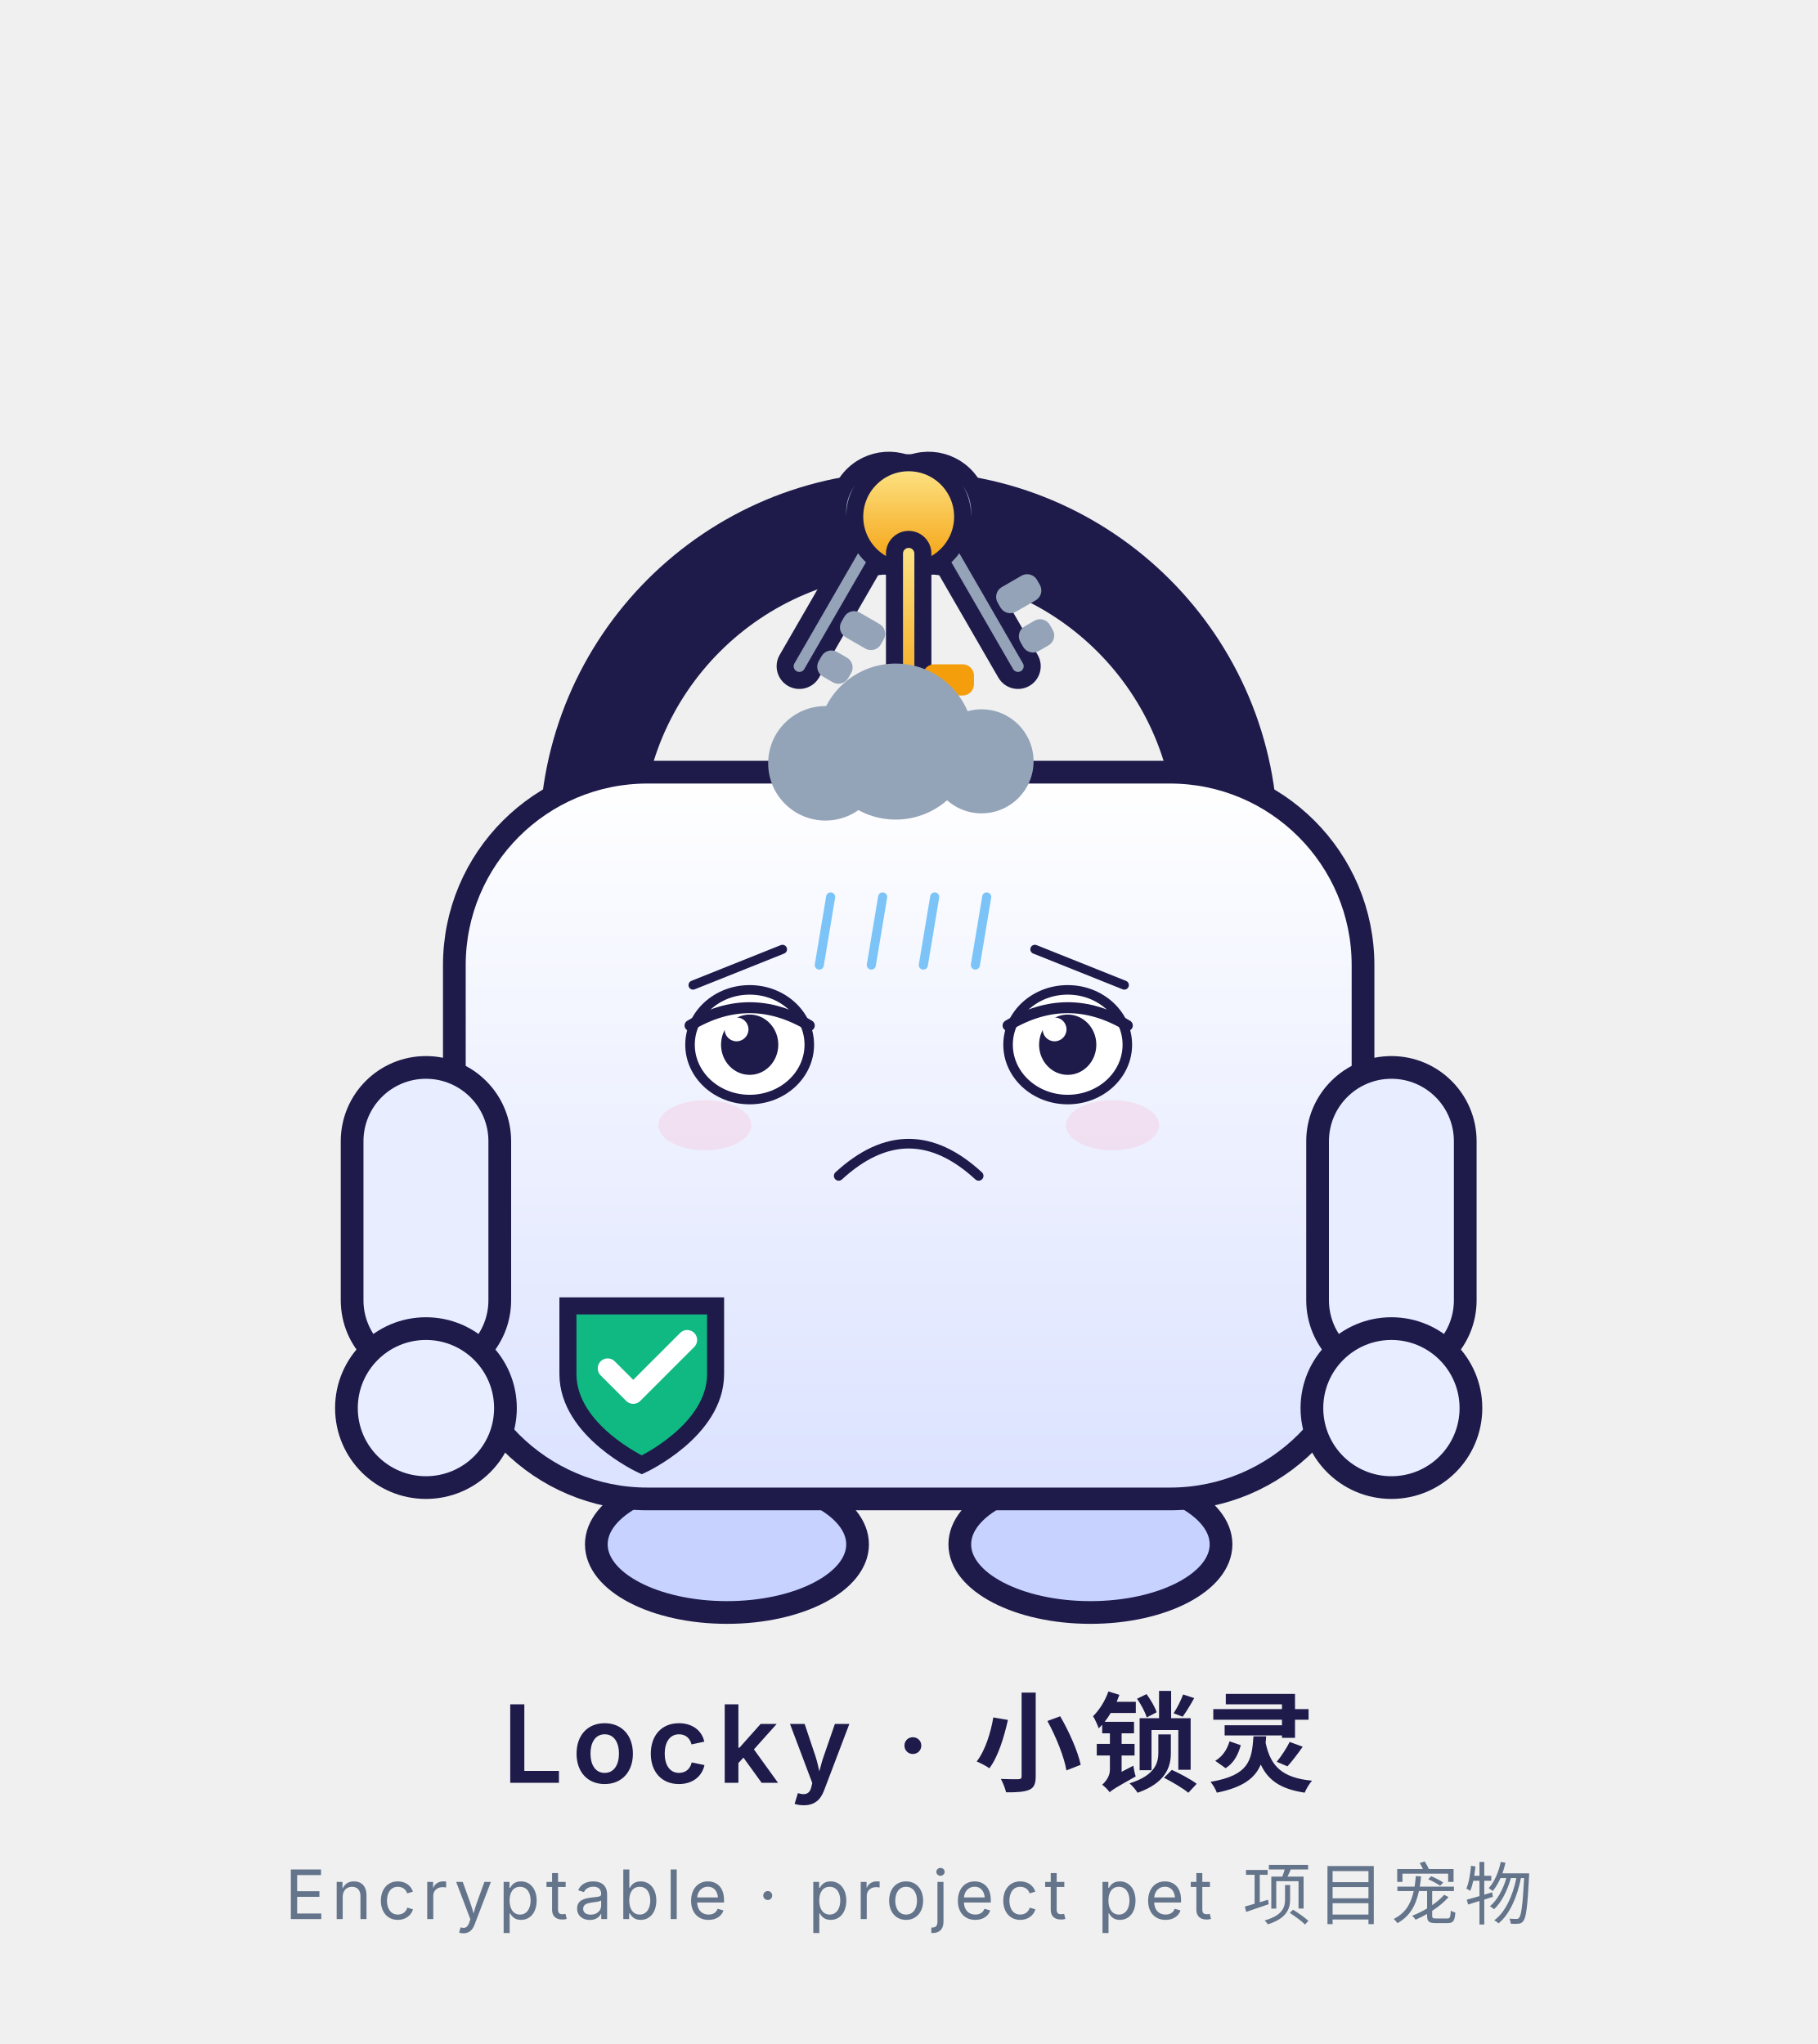
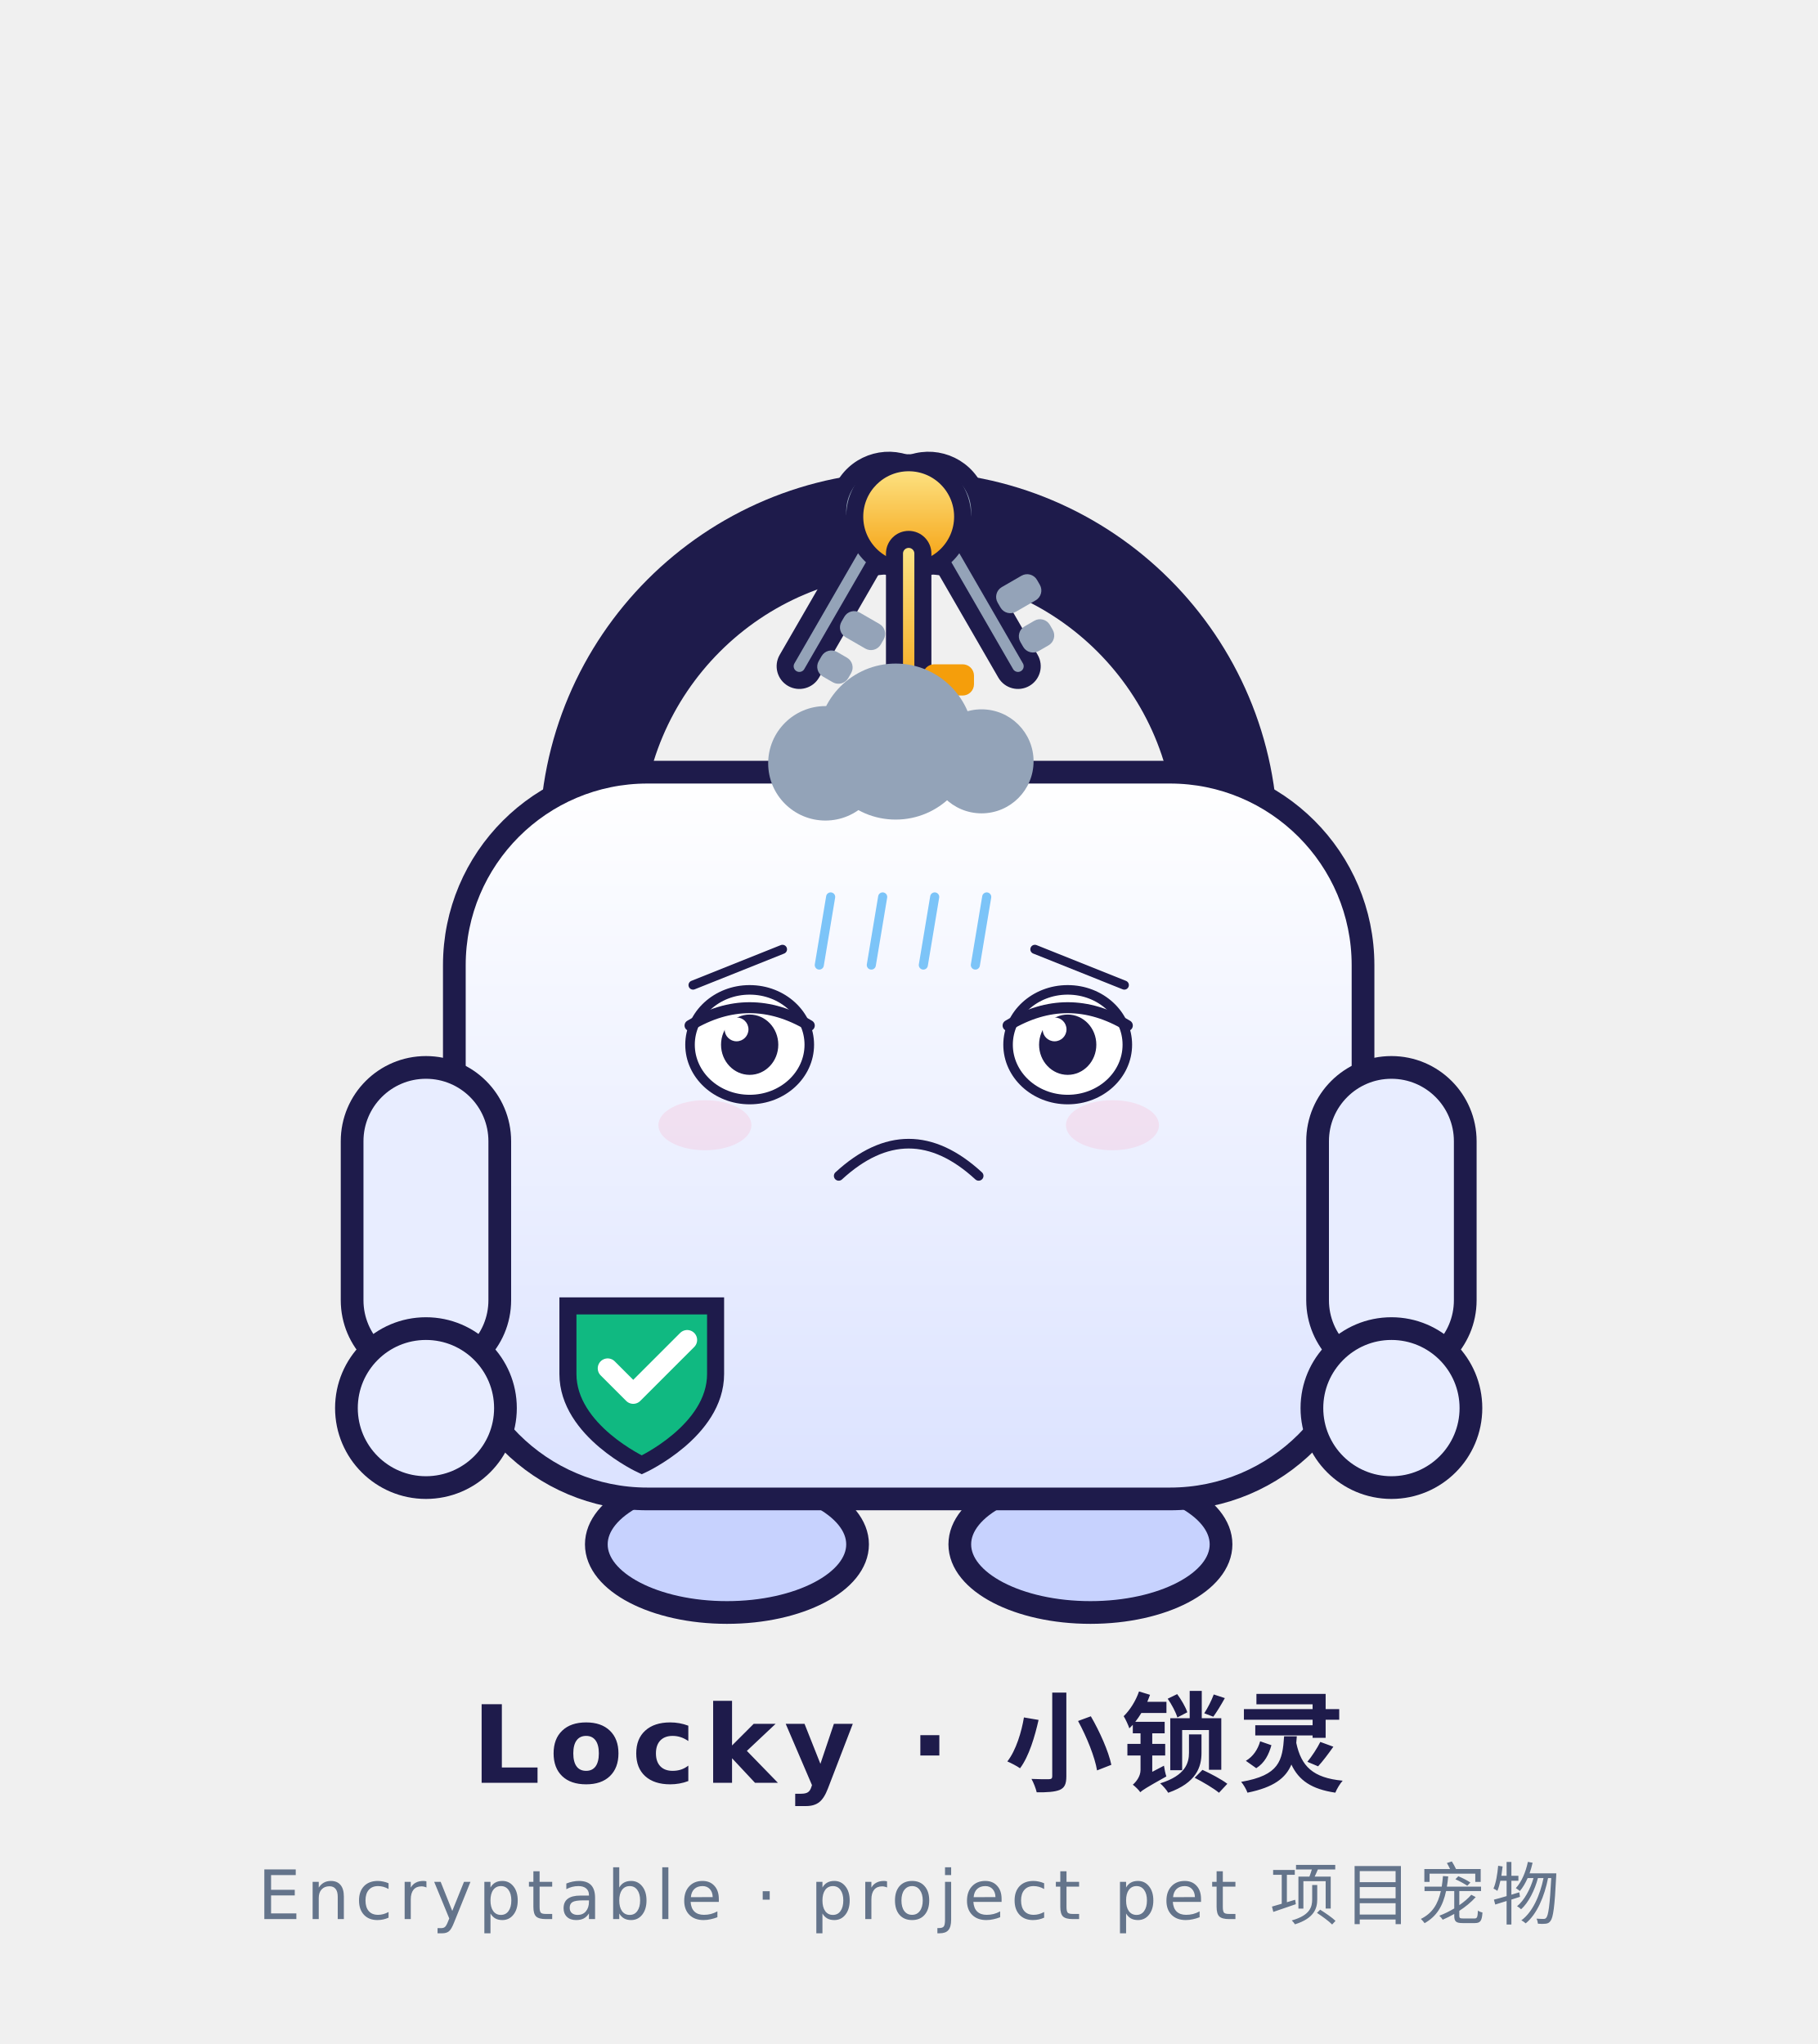
<svg xmlns="http://www.w3.org/2000/svg" viewBox="0 0 320 360" width="320" height="360" role="img" aria-label="Locky · 沮丧 Depressed">
  <style>
.ex-motion { animation: ex-slump 4.2s ease-in-out infinite; transform-box: fill-box; transform-origin: 50% 50%; }
.ex-anim-tear { animation: ex-tear 1.8s ease-in infinite; transform-box: fill-box; transform-origin: center; }
.ex-anim-sweat { animation: ex-tear 1.5s ease-in infinite; transform-box: fill-box; transform-origin: center; }
.ex-anim-heart { animation: ex-heart 2.2s ease-out infinite; transform-box: fill-box; transform-origin: center; }
.ex-anim-spark { animation: ex-spark 1.9s ease-in-out infinite; transform-box: fill-box; transform-origin: center; }
.ex-anim-rain { animation: ex-rain 1.4s linear infinite; transform-box: fill-box; transform-origin: center; }
.ex-anim-confetti { animation: ex-confetti 2.4s linear infinite; transform-box: fill-box; transform-origin: center; }
.ex-anim-pulse { animation: ex-pulse 1.6s ease-in-out infinite; transform-box: fill-box; transform-origin: center; }
.ex-anim-knock { animation: ex-knock 0.55s ease-in-out infinite; transform-box: fill-box; transform-origin: center; }
.ex-anim-knockline { animation: ex-knockline 0.55s ease-out infinite; transform-box: fill-box; transform-origin: center; }
.ex-anim-palm { animation: ex-palm 0.9s ease-in-out infinite; transform-box: fill-box; transform-origin: center; }
.ex-anim-steam { animation: ex-steam 1.8s ease-out infinite; transform-box: fill-box; transform-origin: center; }
.ex-anim-shock { animation: ex-shock 0.5s ease-in-out infinite; transform-box: fill-box; transform-origin: center; }
.ex-anim-please { animation: ex-please 1.4s ease-in-out infinite; transform-box: fill-box; transform-origin: center; }
.ex-anim-drift { animation: ex-drift 4.5s ease-in-out infinite; transform-box: fill-box; transform-origin: center; }
@keyframes ex-slump { 0%,100% { transform: translateY(0); } 50% { transform: translateY(3.36px); } }
@keyframes ex-tear { 0% { transform: translateY(0); opacity: 0; } 18% { opacity: 1; } 100% { transform: translateY(11.55px); opacity: 0; } }
@keyframes ex-heart { 0% { transform: translateY(0) scale(.65); opacity: 0; } 20% { opacity: 1; } 100% { transform: translateY(-18.9px) scale(1.15); opacity: 0; } }
@keyframes ex-spark { 0%,100% { transform: scale(.6) rotate(0deg); opacity: .3; } 50% { transform: scale(1.15) rotate(25deg); opacity: 1; } }
@keyframes ex-rain { 0% { transform: translateY(0); opacity: 0; } 20% { opacity: 1; } 100% { transform: translateY(12.6px); opacity: 0; } }
@keyframes ex-confetti { 0% { transform: translateY(-4px) rotate(0deg); opacity: 1; } 100% { transform: translateY(16.8px) rotate(200deg); opacity: 0; } }
@keyframes ex-pulse { 0%,100% { transform: scale(1); opacity: .35; } 50% { transform: scale(1.18); opacity: .7; } }
@keyframes ex-knock { 0%,100% { transform: translateX(4.73px); } 35% { transform: translateX(0); } }
@keyframes ex-knockline { 0%,100% { transform: scaleX(.6); opacity: .35; } 35% { transform: scaleX(1); opacity: 1; } }
@keyframes ex-palm { 0%,100% { transform: translateY(0) rotate(0deg); } 50% { transform: translateY(-1.26px) rotate(-4deg); } }
@keyframes ex-steam { 0% { transform: translateY(0); opacity: .7; } 100% { transform: translateY(-9.45px); opacity: 0; } }
@keyframes ex-shock { 0%,100% { transform: scaleX(.7); opacity: .4; } 50% { transform: scaleX(1.25); opacity: 1; } }
@keyframes ex-please { 0%,100% { transform: translateY(0); } 50% { transform: translateY(-1.89px); } }
@keyframes ex-drift { 0%,100% { transform: translateY(0); } 50% { transform: translateY(-2.1px); } }
@media (prefers-reduced-motion: reduce) {
  .ex-motion, [class*="ex-anim-"] { animation: none !important; }
}
</style>
  <g class="ex-motion ex-depressed">
    <g class="ex-base">
      <defs>
        <linearGradient id="body" x1="0" y1="0" x2="0" y2="1">
          <stop offset="0" stop-color="#FFFFFF" />
          <stop offset="1" stop-color="#DBE2FF" />
        </linearGradient>
        <linearGradient id="keyGold" x1="0" y1="0" x2="0" y2="1">
          <stop offset="0" stop-color="#FDE68A" />
          <stop offset="1" stop-color="#F59E0B" />
        </linearGradient>
      </defs>
      <g transform="translate(0,-10)">
        <ellipse cx="128" cy="282" rx="23" ry="12" fill="#C7D2FE" stroke="#1E1B4B" stroke-width="4" />
        <ellipse cx="192" cy="282" rx="23" ry="12" fill="#C7D2FE" stroke="#1E1B4B" stroke-width="4" />
        <path d="M104 158 A56 56 0 0 1 216 158" fill="none" stroke="#1E1B4B" stroke-width="18" stroke-linecap="round" />
        <g transform="rotate(-30 160 94)">
          <circle cx="160" cy="101" r="9" fill="#94A3B8" stroke="#1E1B4B" stroke-width="3" />
          <rect x="157.5" y="105" width="5" height="30" rx="2.5" fill="#94A3B8" stroke="#1E1B4B" stroke-width="3" />
          <rect x="162.5" y="119" width="8" height="5" rx="2" fill="#94A3B8" />
          <rect x="162.5" y="127" width="6" height="5" rx="2" fill="#94A3B8" />
        </g>
        <g transform="rotate(30 160 94)">
          <circle cx="160" cy="101" r="9" fill="#94A3B8" stroke="#1E1B4B" stroke-width="3" />
          <rect x="157.5" y="105" width="5" height="30" rx="2.5" fill="#94A3B8" stroke="#1E1B4B" stroke-width="3" />
          <rect x="162.5" y="119" width="8" height="5" rx="2" fill="#94A3B8" />
          <rect x="162.5" y="127" width="6" height="5" rx="2" fill="#94A3B8" />
        </g>
        <g>
          <circle cx="160" cy="101" r="9.5" fill="url(#keyGold)" stroke="#1E1B4B" stroke-width="3" />
          <rect x="157.5" y="105" width="5" height="32" rx="2.5" fill="url(#keyGold)" stroke="#1E1B4B" stroke-width="3" />
          <rect x="162.5" y="127" width="9" height="5.5" rx="2" fill="#F59E0B" />
          <rect x="162.5" y="136" width="6.5" height="5.5" rx="2" fill="#F59E0B" />
        </g>
        <rect x="80" y="146" width="160" height="128" rx="34" fill="url(#body)" stroke="#1E1B4B" stroke-width="4" />
        <rect x="62" y="198" width="26" height="54" rx="13" fill="#E8EDFF" stroke="#1E1B4B" stroke-width="4" />
        <rect x="232" y="198" width="26" height="54" rx="13" fill="#E8EDFF" stroke="#1E1B4B" stroke-width="4" />
        <circle cx="75" cy="258" r="14" fill="#E8EDFF" stroke="#1E1B4B" stroke-width="4" />
        <circle cx="245" cy="258" r="14" fill="#E8EDFF" stroke="#1E1B4B" stroke-width="4" />
        <path d="M100 240 h26 v12 c0 10 -13 16 -13 16 s-13 -6 -13 -16 z" fill="#10B981" stroke="#1E1B4B" stroke-width="3" />
        <path d="M107 251 l4.5 4.5 l9.5 -9.5" fill="none" stroke="#FFFFFF" stroke-width="3.5" stroke-linecap="round" stroke-linejoin="round" />
      </g>
-       <text x="160" y="314" text-anchor="middle" font-family="ui-sans-serif,-apple-system,'Segoe UI','Noto Sans SC','Microsoft YaHei',sans-serif" font-size="19" font-weight="600" fill="#1E1B4B" letter-spacing="1.5">Locky · 小锁灵</text>
-       <text x="160" y="338" text-anchor="middle" font-family="ui-sans-serif,-apple-system,'Segoe UI','Noto Sans SC','Microsoft YaHei',sans-serif" font-size="12" fill="#64748B" letter-spacing="1">Encryptable · project pet 项目宠物</text>
+       <text x="160" y="314" text-anchor="middle" font-family="'Noto Sans SC','Source Han Sans SC','Source Han Sans CN','DejaVu Sans','Liberation Sans',sans-serif" font-size="19" font-weight="600" fill="#1E1B4B" letter-spacing="1.5">Locky · 小锁灵</text>
+       <text x="160" y="338" text-anchor="middle" font-family="'Noto Sans SC','Source Han Sans SC','Source Han Sans CN','DejaVu Sans','Liberation Sans',sans-serif" font-size="12" fill="#64748B" letter-spacing="1">Encryptable · project pet 项目宠物</text>
    </g>
    <g class="ex-face">
      <path d="M 122.03,173.5 L 137.78,167.2" stroke="#1E1B4B" stroke-width="1.6" stroke-linecap="round" />
      <path d="M 197.97,173.5 L 182.22,167.2" stroke="#1E1B4B" stroke-width="1.6" stroke-linecap="round" />
      <ellipse cx="132" cy="184" rx="10.5" ry="9.66" fill="#FFFFFF" stroke="#1E1B4B" stroke-width="1.68" />
      <ellipse cx="132" cy="184" rx="5.04" ry="5.31" fill="#1E1B4B" />
      <circle cx="129.69" cy="181.3" r="2.1" fill="#FFFFFF" />
      <path d="M 121.5,180.62 Q 132,174.34 142.5,180.62" fill="none" stroke="#1E1B4B" stroke-width="1.93" stroke-linecap="round" />
      <ellipse cx="188" cy="184" rx="10.5" ry="9.66" fill="#FFFFFF" stroke="#1E1B4B" stroke-width="1.68" />
      <ellipse cx="188" cy="184" rx="5.04" ry="5.31" fill="#1E1B4B" />
      <circle cx="185.69" cy="181.3" r="2.1" fill="#FFFFFF" />
      <path d="M 177.5,180.62 Q 188,174.34 198.5,180.62" fill="none" stroke="#1E1B4B" stroke-width="1.93" stroke-linecap="round" />
      <path d="M 147.68,207.1 Q 160,195.76 172.32,207.1" fill="none" stroke="#1E1B4B" stroke-width="1.7" stroke-linecap="round" />
      <ellipse cx="124.12" cy="198.18" rx="8.19" ry="4.41" fill="#FF8FB3" opacity="0.18" />
      <ellipse cx="195.88" cy="198.18" rx="8.19" ry="4.41" fill="#FF8FB3" opacity="0.18" />
      <g class="ex-anim-drift">
        <circle cx="145.34" cy="134.44" r="10.08" fill="#93A3B8" />
        <circle cx="157.71" cy="130.61" r="13.74" fill="#93A3B8" />
        <circle cx="172.83" cy="134.09" r="9.16" fill="#93A3B8" />
        <rect x="139.38" y="132.7" width="41.23" height="7.31" rx="3.66" fill="#93A3B8" />
      </g>
      <g transform="translate(146.26 157.97)">
        <path class="ex-anim-rain" style="animation-delay:0.0s" d="M 0 0 L -2 12" stroke="#7CC4F8" stroke-width="1.6" stroke-linecap="round" />
      </g>
      <g transform="translate(155.42 157.97)">
        <path class="ex-anim-rain" style="animation-delay:0.22s" d="M 0 0 L -2 12" stroke="#7CC4F8" stroke-width="1.6" stroke-linecap="round" />
      </g>
      <g transform="translate(164.58 157.97)">
        <path class="ex-anim-rain" style="animation-delay:0.44s" d="M 0 0 L -2 12" stroke="#7CC4F8" stroke-width="1.6" stroke-linecap="round" />
      </g>
      <g transform="translate(173.74 157.97)">
        <path class="ex-anim-rain" style="animation-delay:0.66s" d="M 0 0 L -2 12" stroke="#7CC4F8" stroke-width="1.6" stroke-linecap="round" />
      </g>
    </g>
  </g>
</svg>
